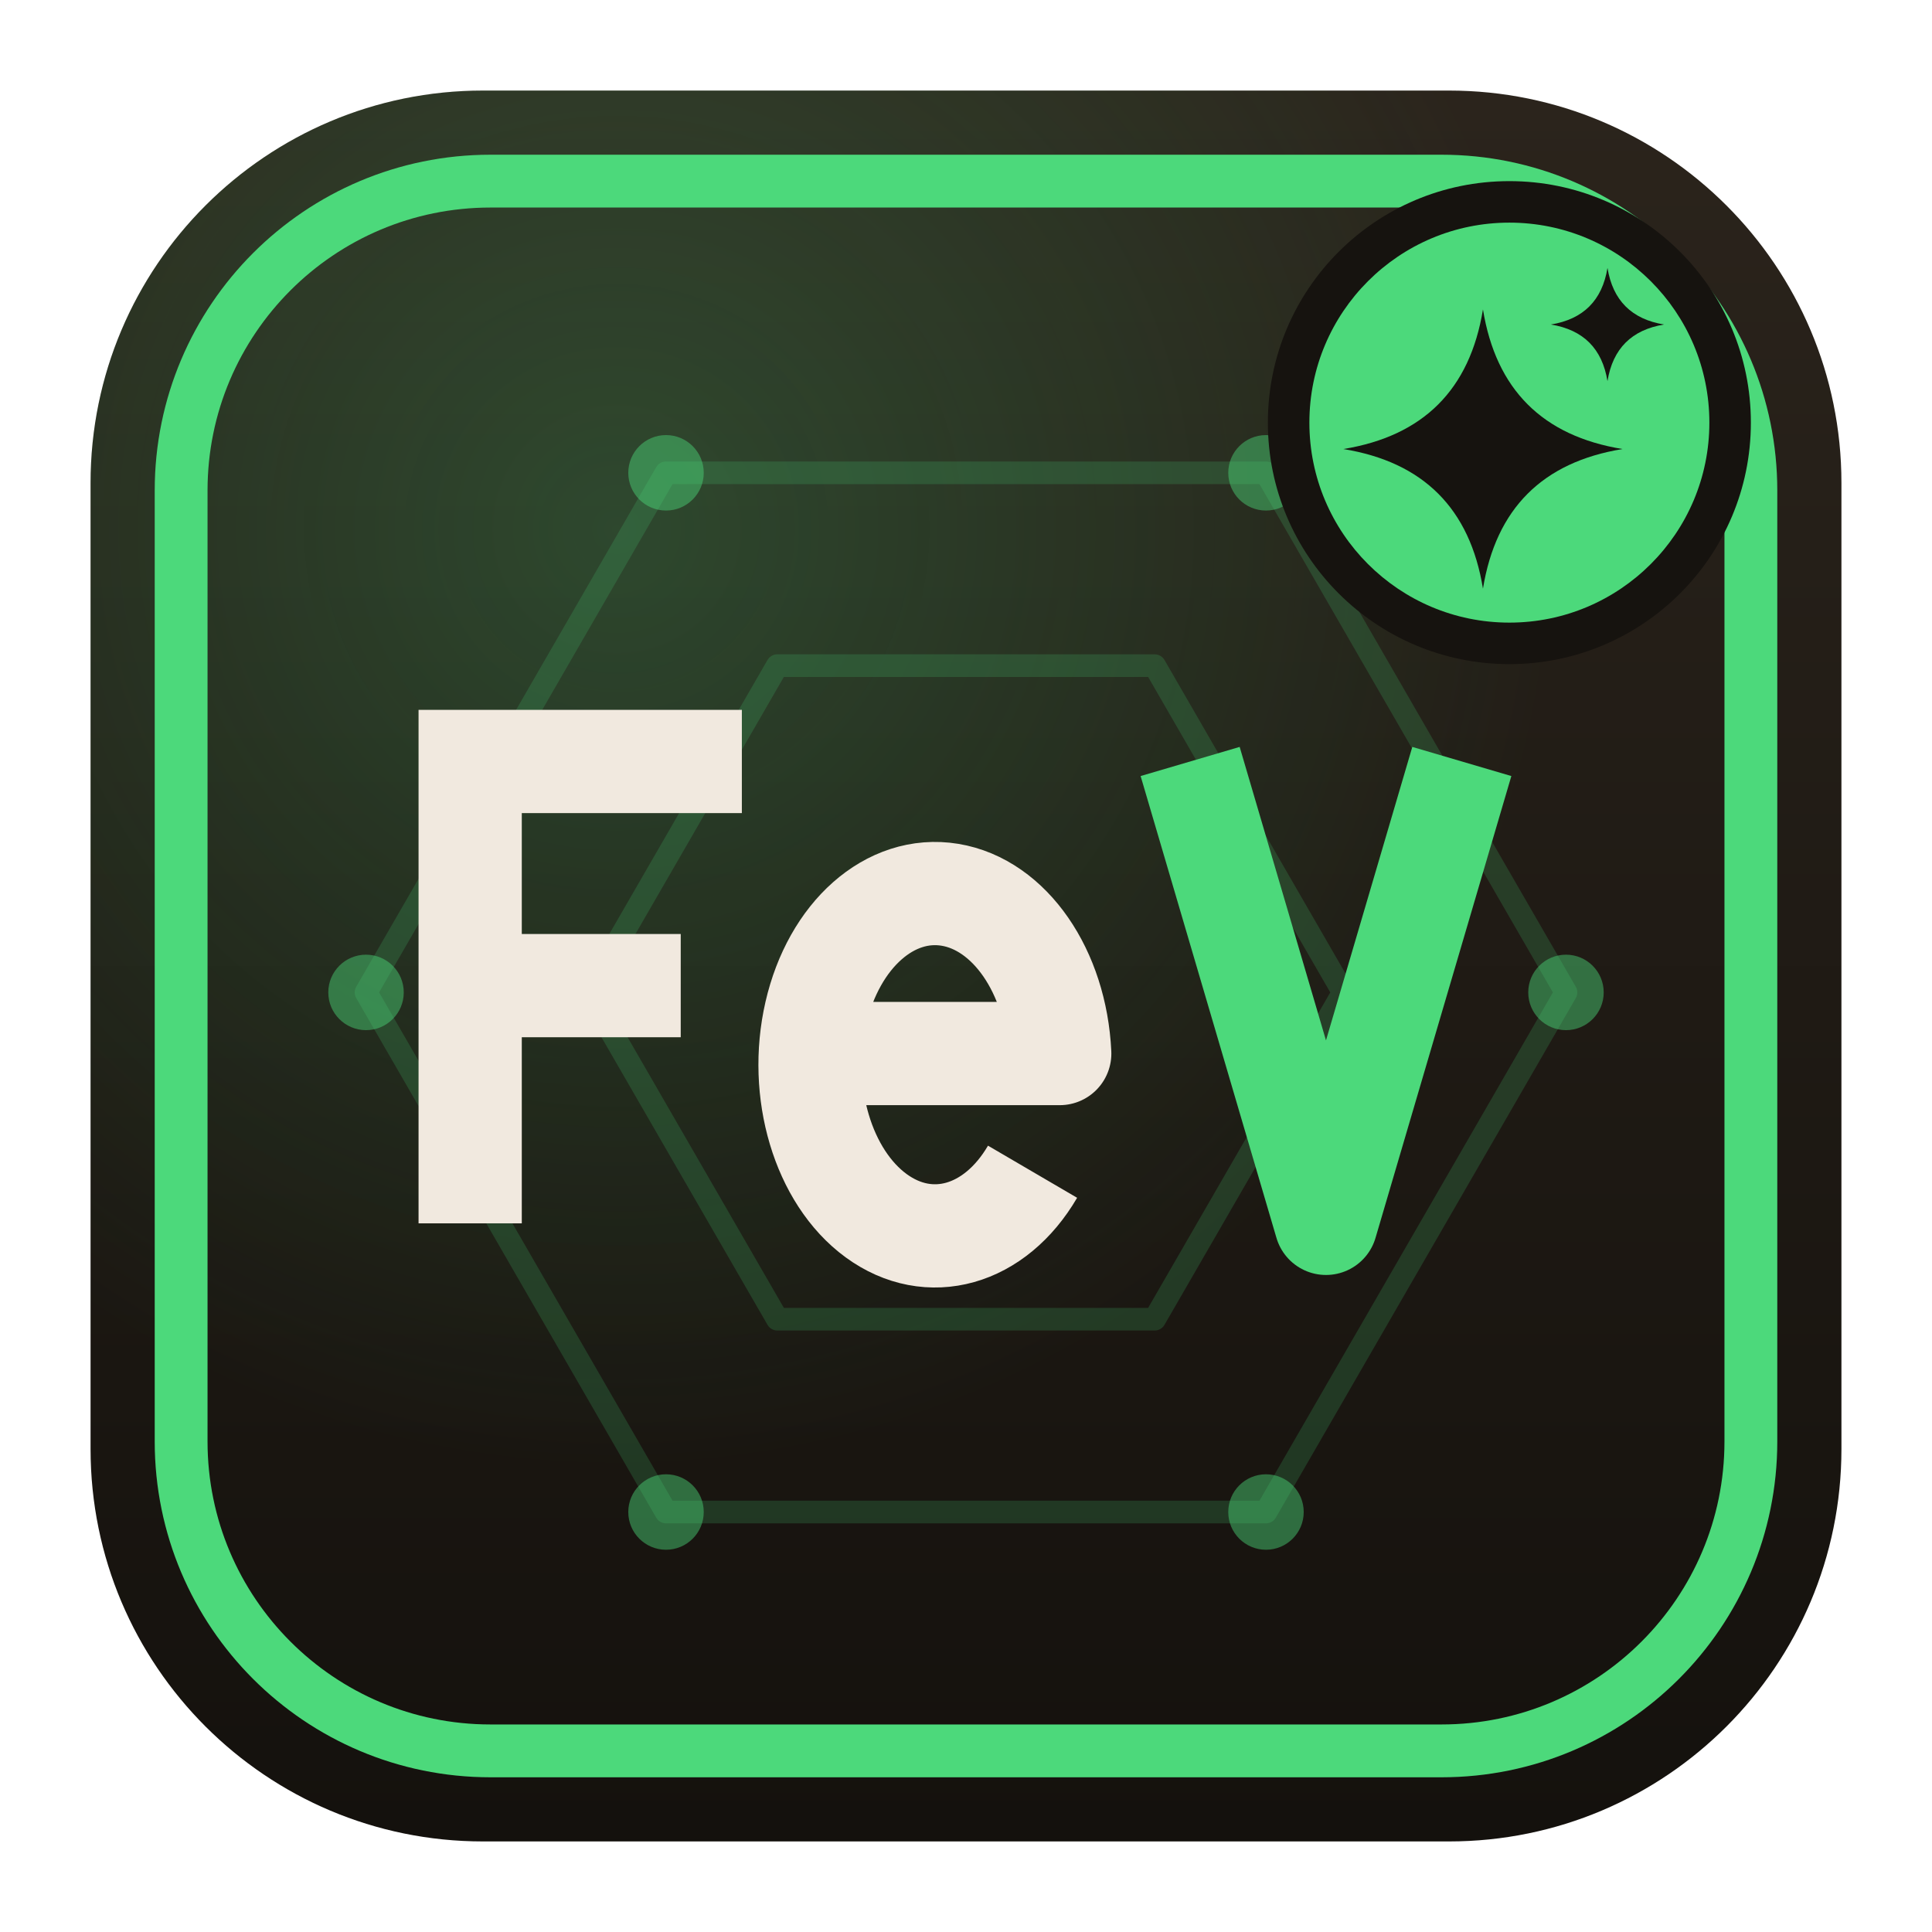
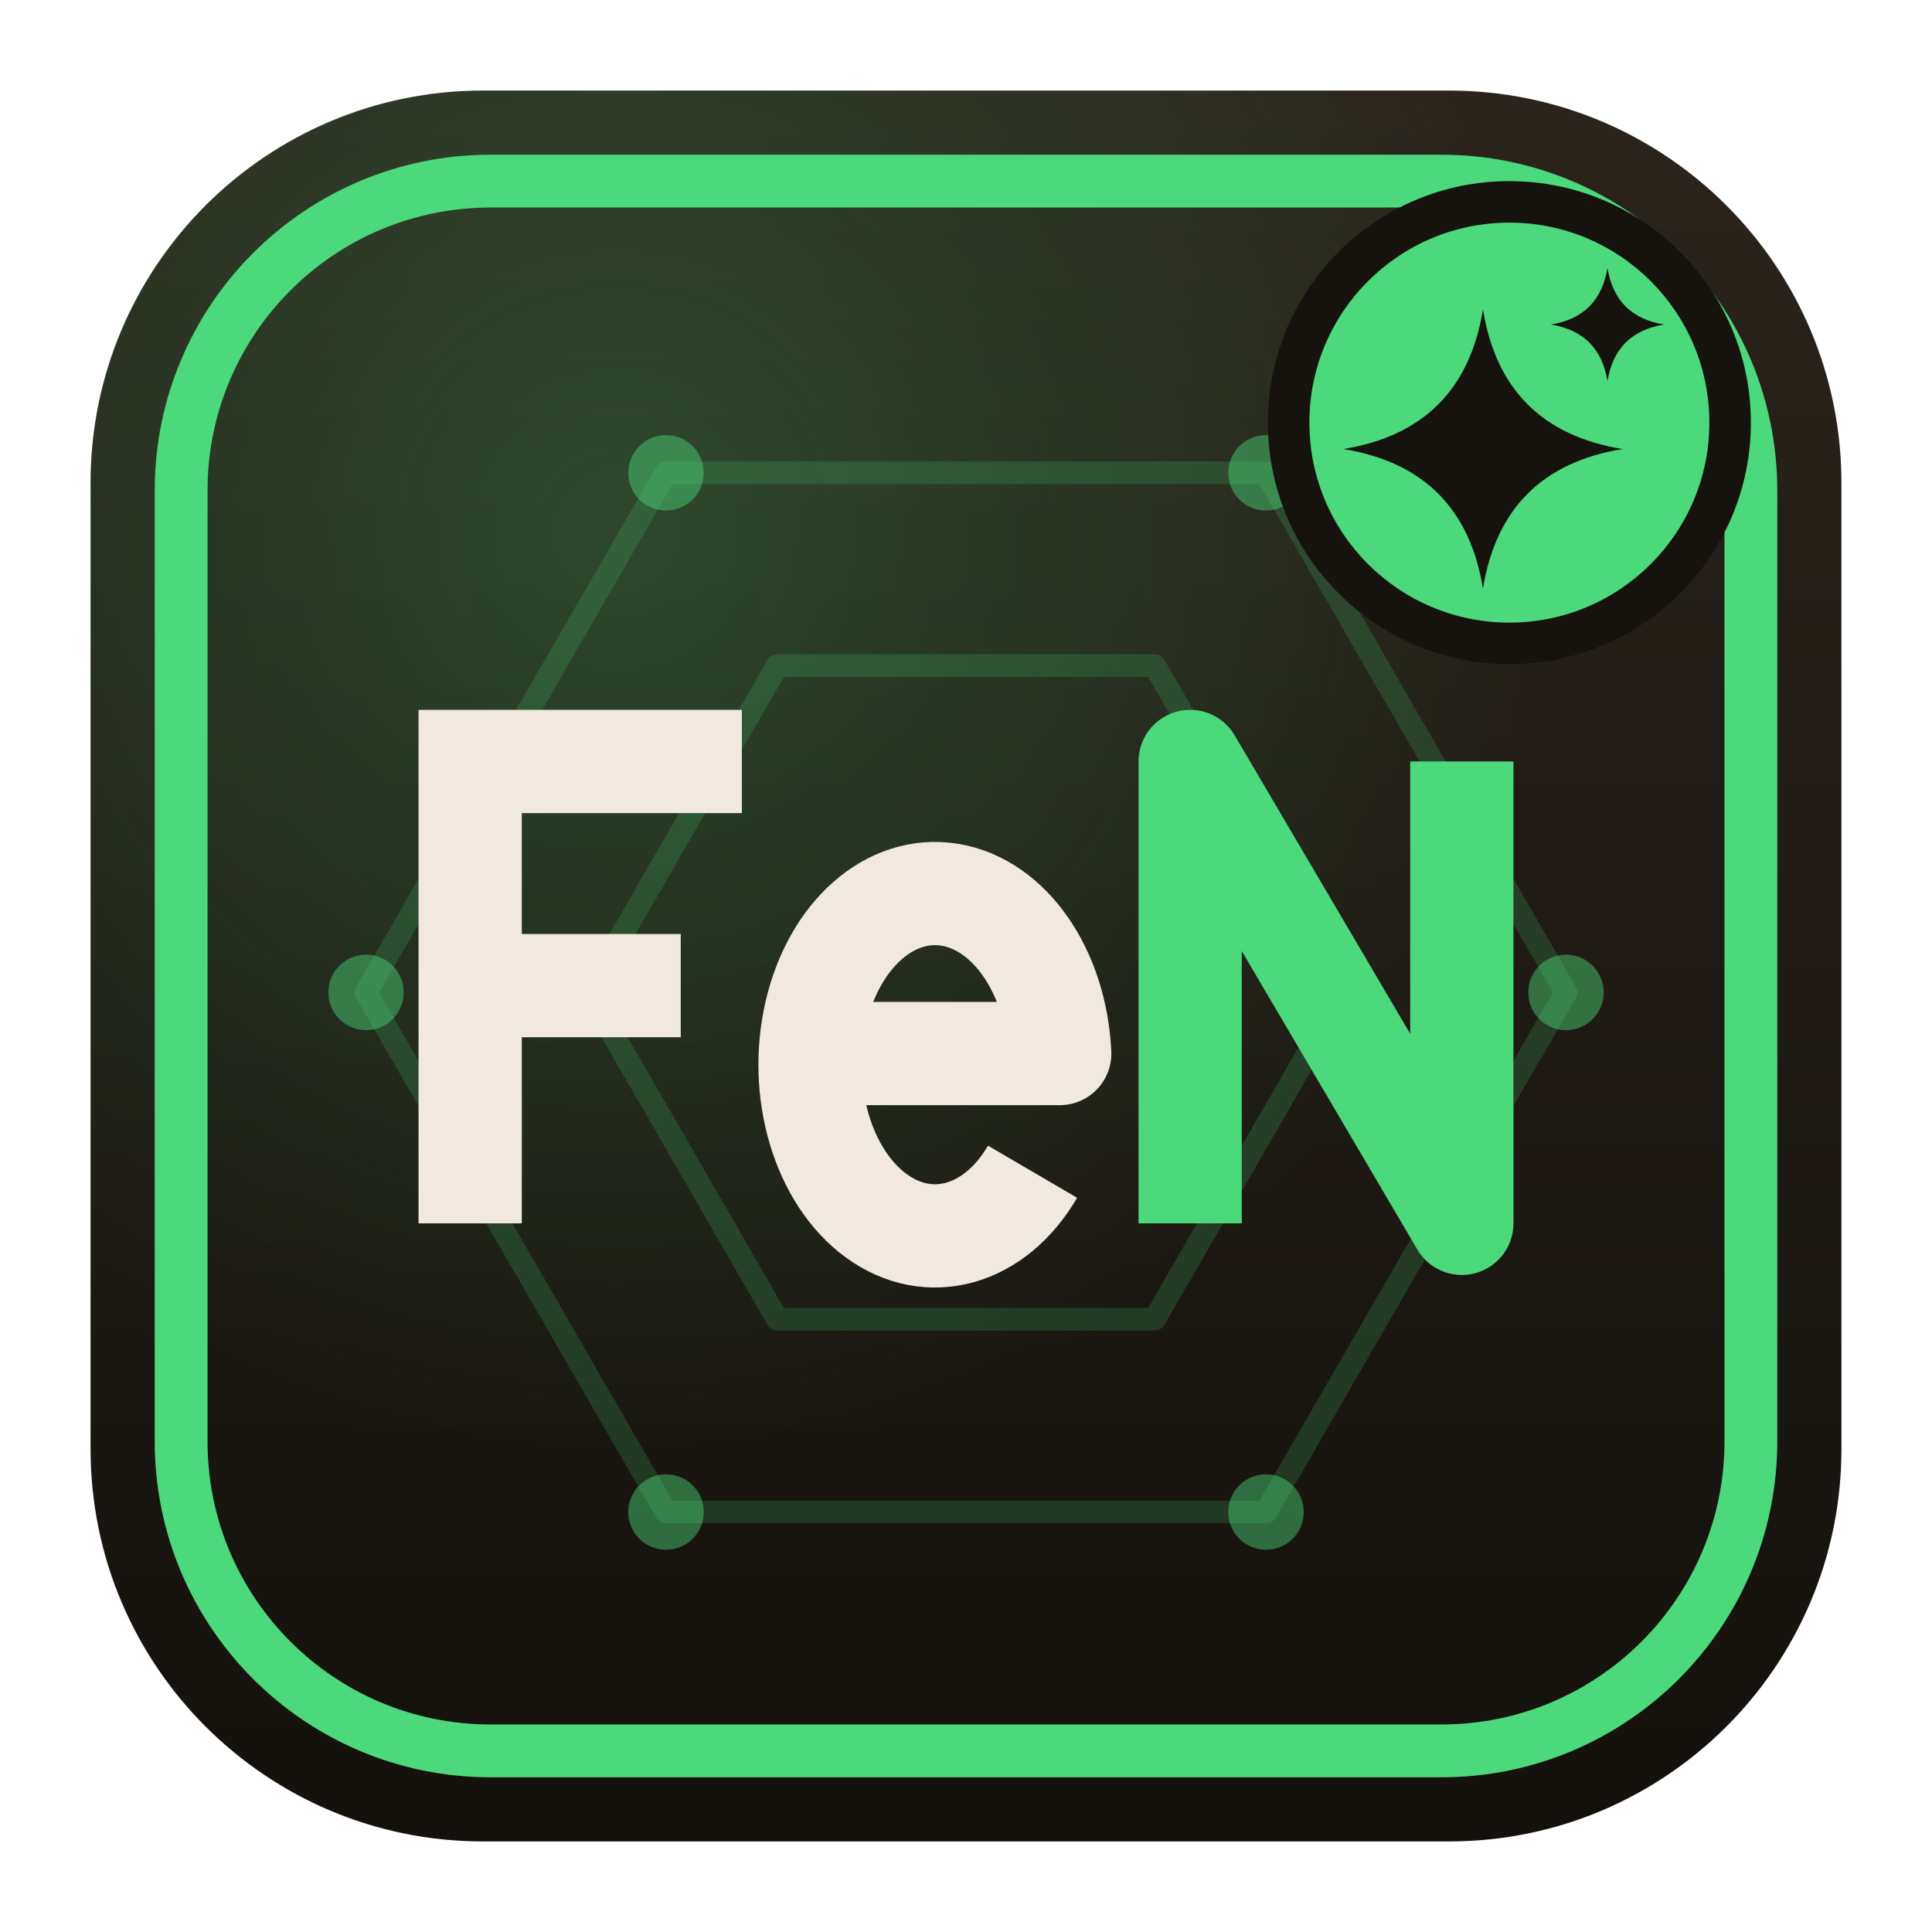
<svg xmlns="http://www.w3.org/2000/svg" viewBox="0 0 1024 1024" width="1024" height="1024">
  <defs>
    <linearGradient id="vibe-bg" x1="0" y1="0" x2="0" y2="1">
      <stop offset="0" stop-color="#2b241c" />
      <stop offset="1" stop-color="#14110d" />
    </linearGradient>
    <radialGradient id="vibe-glow" cx="0.3" cy="0.25" r="0.9">
      <stop offset="0" stop-color="#4CD97B" stop-opacity="0.22" />
      <stop offset="0.6" stop-color="#4CD97B" stop-opacity="0" />
    </radialGradient>
  </defs>
  <rect x="48" y="48" width="928" height="928" rx="208" fill="url(#vibe-bg)" />
  <rect x="48" y="48" width="928" height="928" rx="208" fill="url(#vibe-glow)" />
  <rect x="96" y="96" width="832" height="832" rx="164" fill="none" stroke="#4CD97B" stroke-width="28" />
  <g transform="translate(0 -34)">
    <g fill="none" stroke="#4CD97B" stroke-opacity="0.18" stroke-width="12" stroke-linejoin="round">
      <polygon points="830.0,560.0 671.0,835.4 353.0,835.4 194.0,560.0 353.0,284.6 671.0,284.6" />
      <polygon points="712.0,560.0 612.0,733.2 412.0,733.2 312.0,560.0 412.0,386.8 612.0,386.8" />
    </g>
    <g fill="#4CD97B" fill-opacity="0.45">
      <circle cx="830.0" cy="560.0" r="20" />
      <circle cx="671.0" cy="835.4" r="20" />
      <circle cx="353.0" cy="835.4" r="20" />
      <circle cx="194.0" cy="560.0" r="20" />
      <circle cx="353.0" cy="284.6" r="20" />
      <circle cx="671.0" cy="284.6" r="20" />
    </g>
    <g transform="translate(512 560) scale(0.72) translate(-365.0 -560)">
      <g fill="none" stroke="#f1e9df" stroke-width="76" stroke-linecap="butt" stroke-linejoin="miter">
        <path transform="translate(-330 0)" d="M330 730 V390 H530" />
        <path transform="translate(-330 0)" d="M330 555 H485" />
      </g>
      <g fill="none" stroke="#f1e9df" stroke-width="76" stroke-linecap="butt" stroke-linejoin="round">
        <path transform="translate(-334 0)" d="M584 605 H768 A92 126 0 1 0 748 692" />
      </g>
      <g fill="none" stroke="#4CD97B" stroke-width="76" stroke-linecap="butt" stroke-linejoin="round">
-         <path transform="translate(530 0)" d="M0 390 L100 730 L200 390" />
+         <path transform="translate(530 0)" d="M0 730 V390 L200 730 V390" />
      </g>
    </g>
  </g>
  <circle cx="800" cy="224" r="128" fill="#16130f" />
  <circle cx="800" cy="224" r="106" fill="#4CD97B" />
  <g transform="translate(800 224)">
    <path fill="#16130f" d="M-14 -60 Q-3.64 3.64 60 14 Q-3.64 24.36 -14 88 Q-24.36 24.36 -88 14 Q-24.36 3.64 -14 -60 Z" />
    <path fill="#16130f" d="M52 -82 Q56.2 -56.2 82 -52 Q56.2 -47.8 52 -22 Q47.8 -47.8 22 -52 Q47.8 -56.2 52 -82 Z" />
  </g>
</svg>
